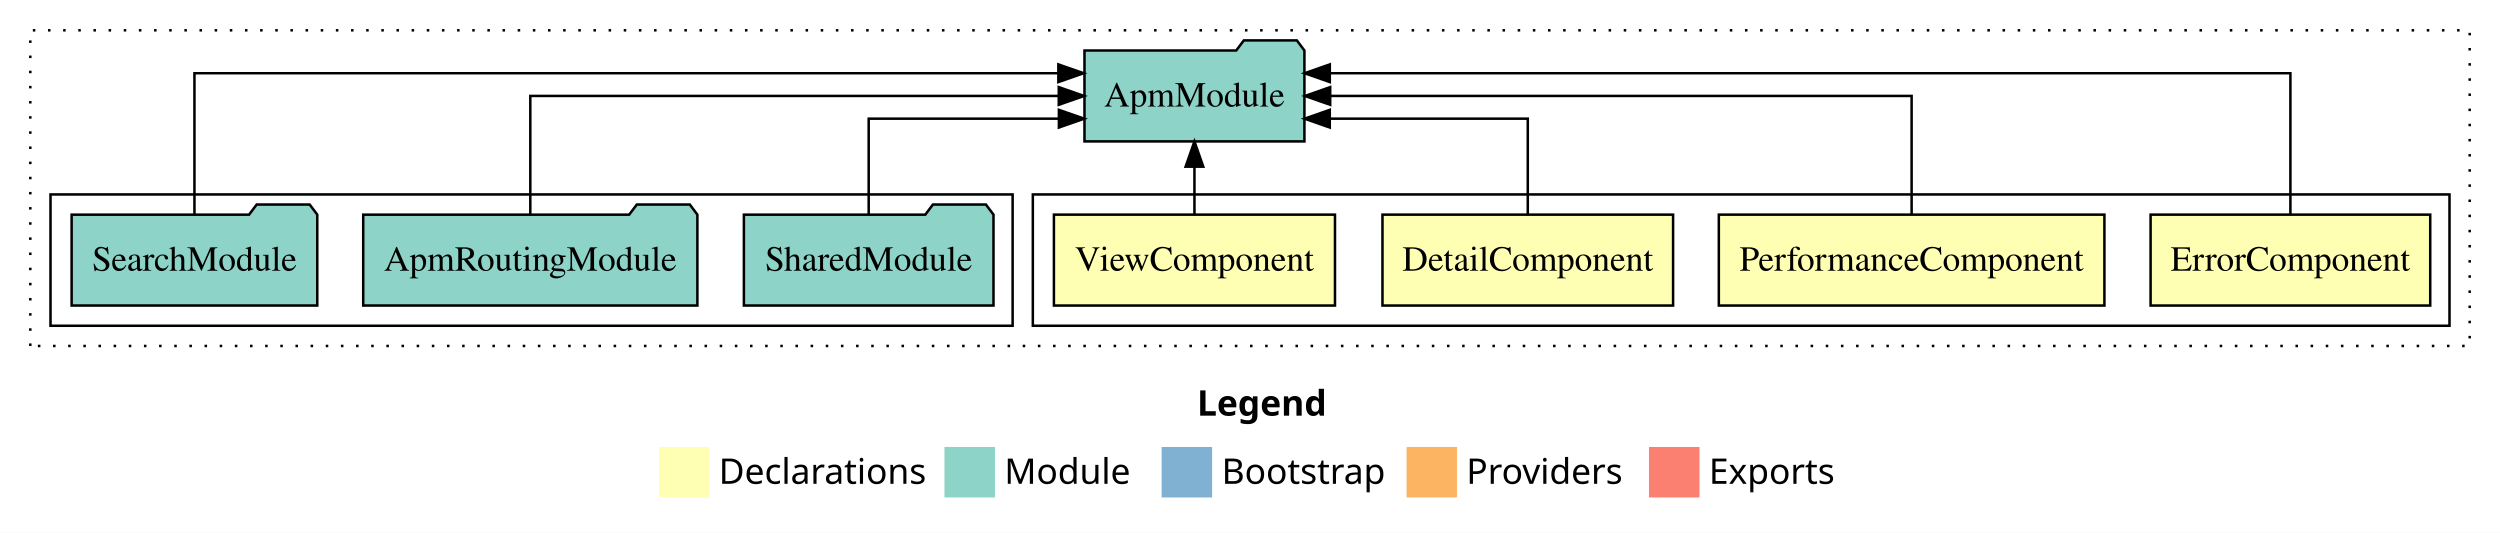
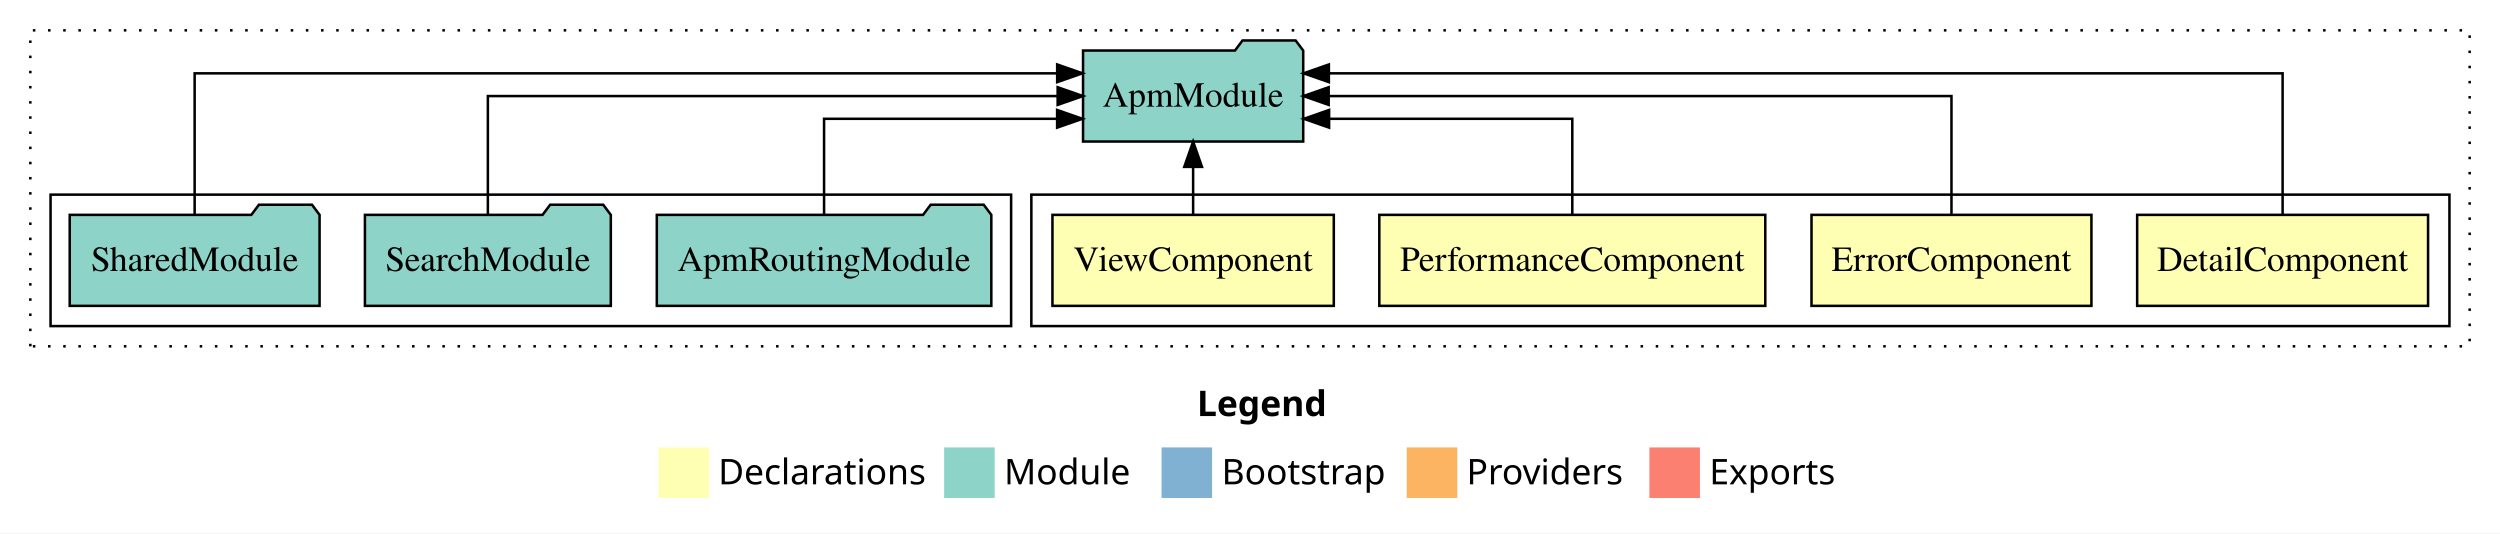
- <svg xmlns="http://www.w3.org/2000/svg" width="990pt" height="211pt" viewBox="0.00 0.00 990.00 211.00">
+ <svg xmlns="http://www.w3.org/2000/svg" width="989pt" height="211pt" viewBox="0.00 0.00 989.00 211.00">
  <g id="graph0" class="graph" transform="scale(1 1) rotate(0) translate(4 207)">
-     <polygon fill="#ffffff" stroke="transparent" points="-4,4 -4,-207 986,-207 986,4 -4,4" />
-     <text text-anchor="start" x="470.009" y="-42.4" font-family="sans-serif" font-weight="bold" font-size="14.00" fill="#000000">Legend</text>
-     <polygon fill="#ffffb3" stroke="transparent" points="257,-10 257,-30 277,-30 277,-10 257,-10" />
-     <text text-anchor="start" x="280.629" y="-15.4" font-family="sans-serif" font-size="14.00" fill="#000000">  Declarations</text>
-     <polygon fill="#8dd3c7" stroke="transparent" points="370,-10 370,-30 390,-30 390,-10 370,-10" />
-     <text text-anchor="start" x="393.725" y="-15.4" font-family="sans-serif" font-size="14.00" fill="#000000">  Module</text>
-     <polygon fill="#80b1d3" stroke="transparent" points="456,-10 456,-30 476,-30 476,-10 456,-10" />
-     <text text-anchor="start" x="479.781" y="-15.4" font-family="sans-serif" font-size="14.00" fill="#000000">  Bootstrap</text>
-     <polygon fill="#fdb462" stroke="transparent" points="553,-10 553,-30 573,-30 573,-10 553,-10" />
-     <text text-anchor="start" x="576.673" y="-15.4" font-family="sans-serif" font-size="14.00" fill="#000000">  Providers</text>
-     <polygon fill="#fb8072" stroke="transparent" points="649,-10 649,-30 669,-30 669,-10 649,-10" />
-     <text text-anchor="start" x="672.726" y="-15.4" font-family="sans-serif" font-size="14.00" fill="#000000">  Exports</text>
+     <polygon fill="#ffffff" stroke="transparent" points="-4,4 -4,-207 985,-207 985,4 -4,4" />
+     <text text-anchor="start" x="469.509" y="-42.4" font-family="sans-serif" font-weight="bold" font-size="14.00" fill="#000000">Legend</text>
+     <polygon fill="#ffffb3" stroke="transparent" points="256.5,-10 256.5,-30 276.5,-30 276.5,-10 256.5,-10" />
+     <text text-anchor="start" x="280.129" y="-15.4" font-family="sans-serif" font-size="14.00" fill="#000000">  Declarations</text>
+     <polygon fill="#8dd3c7" stroke="transparent" points="369.5,-10 369.5,-30 389.5,-30 389.5,-10 369.5,-10" />
+     <text text-anchor="start" x="393.225" y="-15.4" font-family="sans-serif" font-size="14.00" fill="#000000">  Module</text>
+     <polygon fill="#80b1d3" stroke="transparent" points="455.5,-10 455.5,-30 475.5,-30 475.5,-10 455.5,-10" />
+     <text text-anchor="start" x="479.281" y="-15.4" font-family="sans-serif" font-size="14.00" fill="#000000">  Bootstrap</text>
+     <polygon fill="#fdb462" stroke="transparent" points="552.5,-10 552.5,-30 572.5,-30 572.5,-10 552.5,-10" />
+     <text text-anchor="start" x="576.173" y="-15.4" font-family="sans-serif" font-size="14.00" fill="#000000">  Providers</text>
+     <polygon fill="#fb8072" stroke="transparent" points="648.5,-10 648.5,-30 668.5,-30 668.5,-10 648.5,-10" />
+     <text text-anchor="start" x="672.226" y="-15.4" font-family="sans-serif" font-size="14.00" fill="#000000">  Exports</text>
    <g id="clust1" class="cluster">
-       <polygon fill="none" stroke="#000000" stroke-dasharray="1,5" points="8,-70 8,-195 974,-195 974,-70 8,-70" />
+       <polygon fill="none" stroke="#000000" stroke-dasharray="1,5" points="8,-70 8,-195 973,-195 973,-70 8,-70" />
    </g>
    <g id="clust2" class="cluster">
-       <polygon fill="none" stroke="#000000" points="405,-78 405,-130 966,-130 966,-78 405,-78" />
+       <polygon fill="none" stroke="#000000" points="404,-78 404,-130 965,-130 965,-78 404,-78" />
    </g>
    <g id="clust7" class="cluster">
-       <polygon fill="none" stroke="#000000" points="16,-78 16,-130 397,-130 397,-78 16,-78" />
+       <polygon fill="none" stroke="#000000" points="16,-78 16,-130 396,-130 396,-78 16,-78" />
    </g>
    <g id="node1" class="node">
-       <polygon fill="#ffffb3" stroke="#000000" points="958.367,-122 847.633,-122 847.633,-86 958.367,-86 958.367,-122" />
-       <text text-anchor="middle" x="903" y="-99.8" font-family="Times,serif" font-size="14.00" fill="#000000">ErrorComponent</text>
+       <polygon fill="#ffffb3" stroke="#000000" points="956.541,-122 841.459,-122 841.459,-86 956.541,-86 956.541,-122" />
+       <text text-anchor="middle" x="899" y="-99.8" font-family="Times,serif" font-size="14.00" fill="#000000">DetailComponent</text>
    </g>
    <g id="node5" class="node">
-       <polygon fill="#8dd3c7" stroke="#000000" points="512.548,-187 509.548,-191 488.548,-191 485.548,-187 425.452,-187 425.452,-151 512.548,-151 512.548,-187" />
-       <text text-anchor="middle" x="469" y="-164.8" font-family="Times,serif" font-size="14.00" fill="#000000">ApmModule</text>
+       <polygon fill="#8dd3c7" stroke="#000000" points="511.548,-187 508.548,-191 487.548,-191 484.548,-187 424.452,-187 424.452,-151 511.548,-151 511.548,-187" />
+       <text text-anchor="middle" x="468" y="-164.8" font-family="Times,serif" font-size="14.00" fill="#000000">ApmModule</text>
    </g>
    <g id="edge1" class="edge">
-       <path fill="none" stroke="#000000" d="M903,-122.292C903,-144.206 903,-178 903,-178 903,-178 522.601,-178 522.601,-178" />
-       <polygon fill="#000000" stroke="#000000" points="522.601,-174.5 512.601,-178 522.601,-181.5 522.601,-174.5" />
+       <path fill="none" stroke="#000000" d="M899,-122.292C899,-144.206 899,-178 899,-178 899,-178 521.698,-178 521.698,-178" />
+       <polygon fill="#000000" stroke="#000000" points="521.698,-174.5 511.698,-178 521.698,-181.5 521.698,-174.5" />
    </g>
    <g id="node2" class="node">
-       <polygon fill="#ffffb3" stroke="#000000" points="829.346,-122 676.654,-122 676.654,-86 829.346,-86 829.346,-122" />
-       <text text-anchor="middle" x="753" y="-99.8" font-family="Times,serif" font-size="14.00" fill="#000000">PerformanceComponent</text>
+       <polygon fill="#ffffb3" stroke="#000000" points="823.367,-122 712.633,-122 712.633,-86 823.367,-86 823.367,-122" />
+       <text text-anchor="middle" x="768" y="-99.8" font-family="Times,serif" font-size="14.00" fill="#000000">ErrorComponent</text>
    </g>
    <g id="edge2" class="edge">
-       <path fill="none" stroke="#000000" d="M753,-122.106C753,-141.339 753,-169 753,-169 753,-169 522.753,-169 522.753,-169" />
-       <polygon fill="#000000" stroke="#000000" points="522.753,-165.5 512.753,-169 522.753,-172.5 522.753,-165.5" />
+       <path fill="none" stroke="#000000" d="M768,-122.106C768,-141.339 768,-169 768,-169 768,-169 521.623,-169 521.623,-169" />
+       <polygon fill="#000000" stroke="#000000" points="521.623,-165.5 511.623,-169 521.622,-172.5 521.623,-165.5" />
    </g>
    <g id="node3" class="node">
-       <polygon fill="#ffffb3" stroke="#000000" points="658.541,-122 543.459,-122 543.459,-86 658.541,-86 658.541,-122" />
-       <text text-anchor="middle" x="601" y="-99.8" font-family="Times,serif" font-size="14.00" fill="#000000">DetailComponent</text>
+       <polygon fill="#ffffb3" stroke="#000000" points="694.346,-122 541.654,-122 541.654,-86 694.346,-86 694.346,-122" />
+       <text text-anchor="middle" x="618" y="-99.8" font-family="Times,serif" font-size="14.00" fill="#000000">PerformanceComponent</text>
    </g>
    <g id="edge3" class="edge">
-       <path fill="none" stroke="#000000" d="M601,-122.027C601,-138.398 601,-160 601,-160 601,-160 522.588,-160 522.588,-160" />
-       <polygon fill="#000000" stroke="#000000" points="522.588,-156.5 512.588,-160 522.587,-163.5 522.588,-156.5" />
+       <path fill="none" stroke="#000000" d="M618,-122.027C618,-138.398 618,-160 618,-160 618,-160 521.789,-160 521.789,-160" />
+       <polygon fill="#000000" stroke="#000000" points="521.789,-156.5 511.789,-160 521.789,-163.5 521.789,-156.5" />
    </g>
    <g id="node4" class="node">
-       <polygon fill="#ffffb3" stroke="#000000" points="524.651,-122 413.349,-122 413.349,-86 524.651,-86 524.651,-122" />
-       <text text-anchor="middle" x="469" y="-99.8" font-family="Times,serif" font-size="14.00" fill="#000000">ViewComponent</text>
+       <polygon fill="#ffffb3" stroke="#000000" points="523.651,-122 412.349,-122 412.349,-86 523.651,-86 523.651,-122" />
+       <text text-anchor="middle" x="468" y="-99.8" font-family="Times,serif" font-size="14.00" fill="#000000">ViewComponent</text>
    </g>
    <g id="edge4" class="edge">
-       <path fill="none" stroke="#000000" d="M469,-122.106C469,-122.106 469,-140.991 469,-140.991" />
-       <polygon fill="#000000" stroke="#000000" points="465.5,-140.991 469,-150.991 472.5,-140.991 465.5,-140.991" />
+       <path fill="none" stroke="#000000" d="M468,-122.106C468,-122.106 468,-140.991 468,-140.991" />
+       <polygon fill="#000000" stroke="#000000" points="464.5,-140.991 468,-150.991 471.5,-140.991 464.5,-140.991" />
    </g>
    <g id="node6" class="node">
-       <polygon fill="#8dd3c7" stroke="#000000" points="389.423,-122 386.423,-126 365.423,-126 362.423,-122 290.577,-122 290.577,-86 389.423,-86 389.423,-122" />
-       <text text-anchor="middle" x="340" y="-99.8" font-family="Times,serif" font-size="14.00" fill="#000000">SharedModule</text>
+       <polygon fill="#8dd3c7" stroke="#000000" points="388.165,-122 385.165,-126 364.165,-126 361.165,-122 255.835,-122 255.835,-86 388.165,-86 388.165,-122" />
+       <text text-anchor="middle" x="322" y="-99.8" font-family="Times,serif" font-size="14.00" fill="#000000">ApmRoutingModule</text>
    </g>
    <g id="edge5" class="edge">
-       <path fill="none" stroke="#000000" d="M340,-122.027C340,-138.398 340,-160 340,-160 340,-160 415.327,-160 415.327,-160" />
-       <polygon fill="#000000" stroke="#000000" points="415.327,-163.5 425.327,-160 415.326,-156.5 415.327,-163.5" />
+       <path fill="none" stroke="#000000" d="M322,-122.027C322,-138.398 322,-160 322,-160 322,-160 414.195,-160 414.195,-160" />
+       <polygon fill="#000000" stroke="#000000" points="414.195,-163.5 424.195,-160 414.195,-156.5 414.195,-163.5" />
    </g>
    <g id="node7" class="node">
-       <polygon fill="#8dd3c7" stroke="#000000" points="272.165,-122 269.165,-126 248.165,-126 245.165,-122 139.835,-122 139.835,-86 272.165,-86 272.165,-122" />
-       <text text-anchor="middle" x="206" y="-99.8" font-family="Times,serif" font-size="14.00" fill="#000000">ApmRoutingModule</text>
+       <polygon fill="#8dd3c7" stroke="#000000" points="237.637,-122 234.637,-126 213.637,-126 210.637,-122 140.363,-122 140.363,-86 237.637,-86 237.637,-122" />
+       <text text-anchor="middle" x="189" y="-99.8" font-family="Times,serif" font-size="14.00" fill="#000000">SearchModule</text>
    </g>
    <g id="edge6" class="edge">
-       <path fill="none" stroke="#000000" d="M206,-122.106C206,-141.339 206,-169 206,-169 206,-169 415.276,-169 415.276,-169" />
-       <polygon fill="#000000" stroke="#000000" points="415.276,-172.5 425.276,-169 415.276,-165.5 415.276,-172.5" />
+       <path fill="none" stroke="#000000" d="M189,-122.106C189,-141.339 189,-169 189,-169 189,-169 414.406,-169 414.406,-169" />
+       <polygon fill="#000000" stroke="#000000" points="414.406,-172.5 424.406,-169 414.406,-165.5 414.406,-172.5" />
    </g>
    <g id="node8" class="node">
-       <polygon fill="#8dd3c7" stroke="#000000" points="121.638,-122 118.638,-126 97.638,-126 94.638,-122 24.363,-122 24.363,-86 121.638,-86 121.638,-122" />
-       <text text-anchor="middle" x="73" y="-99.8" font-family="Times,serif" font-size="14.00" fill="#000000">SearchModule</text>
+       <polygon fill="#8dd3c7" stroke="#000000" points="122.423,-122 119.423,-126 98.423,-126 95.423,-122 23.577,-122 23.577,-86 122.423,-86 122.423,-122" />
+       <text text-anchor="middle" x="73" y="-99.8" font-family="Times,serif" font-size="14.00" fill="#000000">SharedModule</text>
    </g>
    <g id="edge7" class="edge">
-       <path fill="none" stroke="#000000" d="M73,-122.292C73,-144.206 73,-178 73,-178 73,-178 415.108,-178 415.108,-178" />
-       <polygon fill="#000000" stroke="#000000" points="415.108,-181.5 425.108,-178 415.108,-174.5 415.108,-181.5" />
+       <path fill="none" stroke="#000000" d="M73,-122.292C73,-144.206 73,-178 73,-178 73,-178 414.219,-178 414.219,-178" />
+       <polygon fill="#000000" stroke="#000000" points="414.219,-181.5 424.219,-178 414.219,-174.5 414.219,-181.5" />
    </g>
  </g>
</svg>
